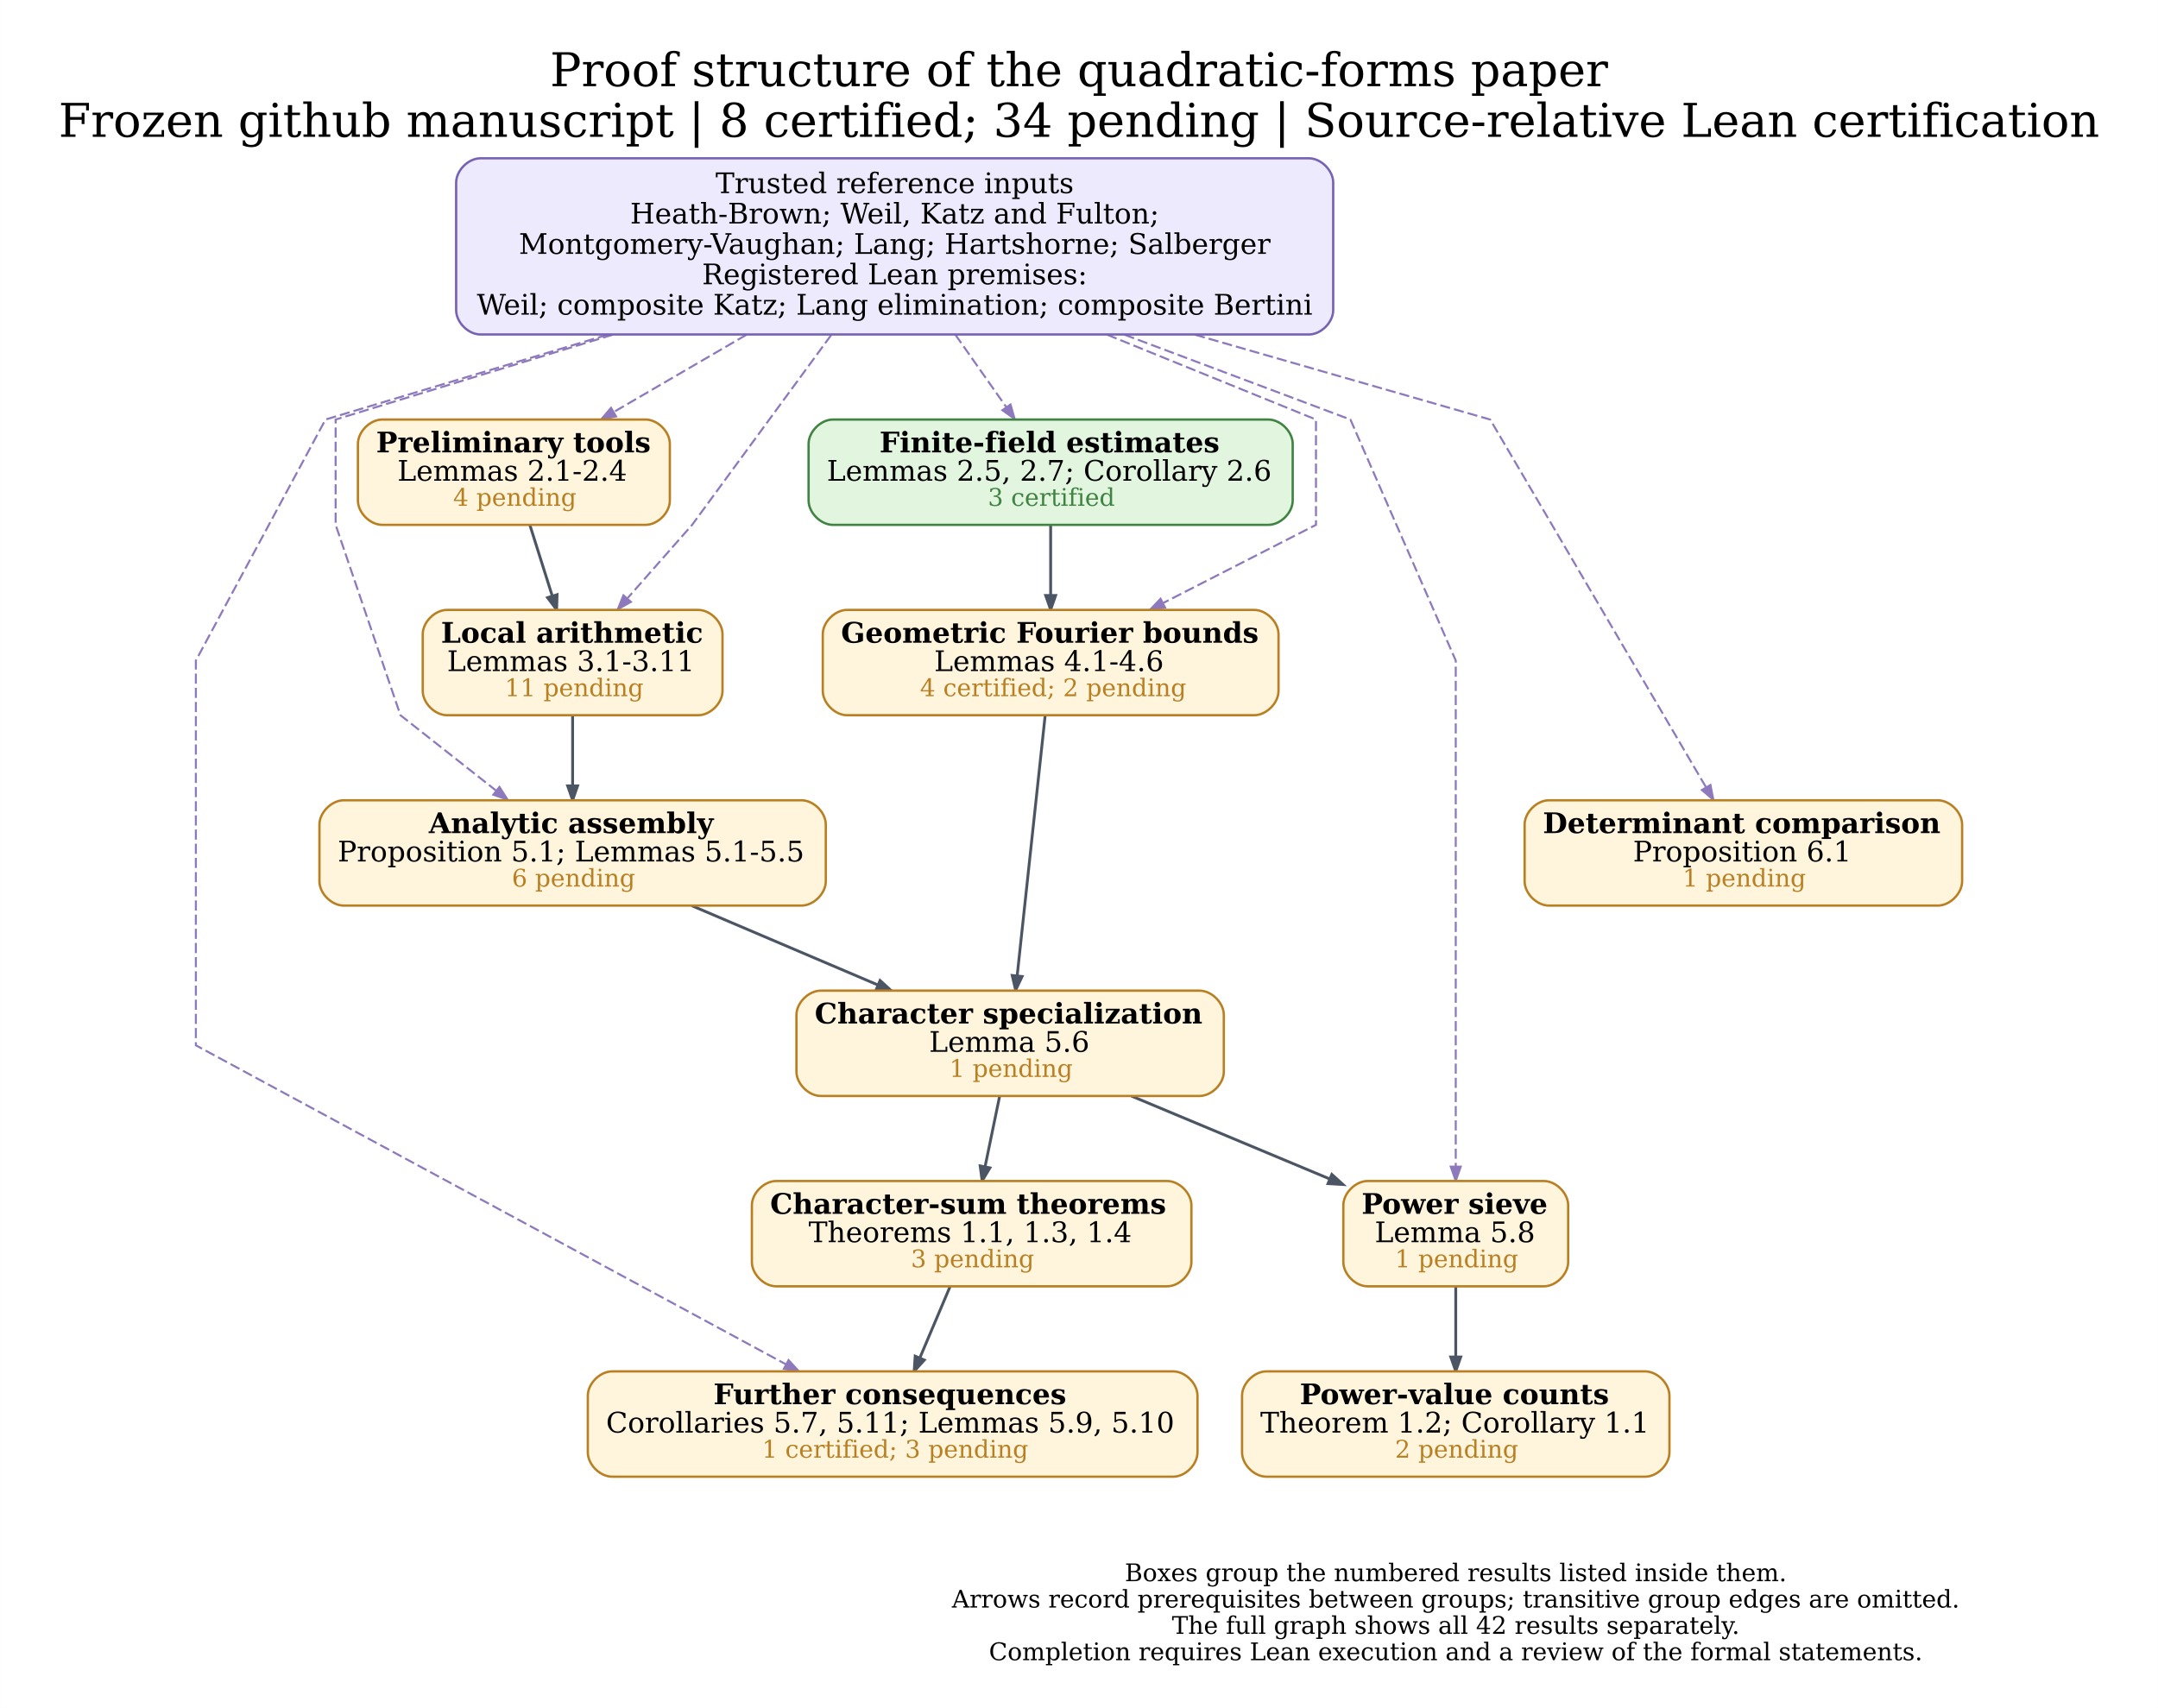
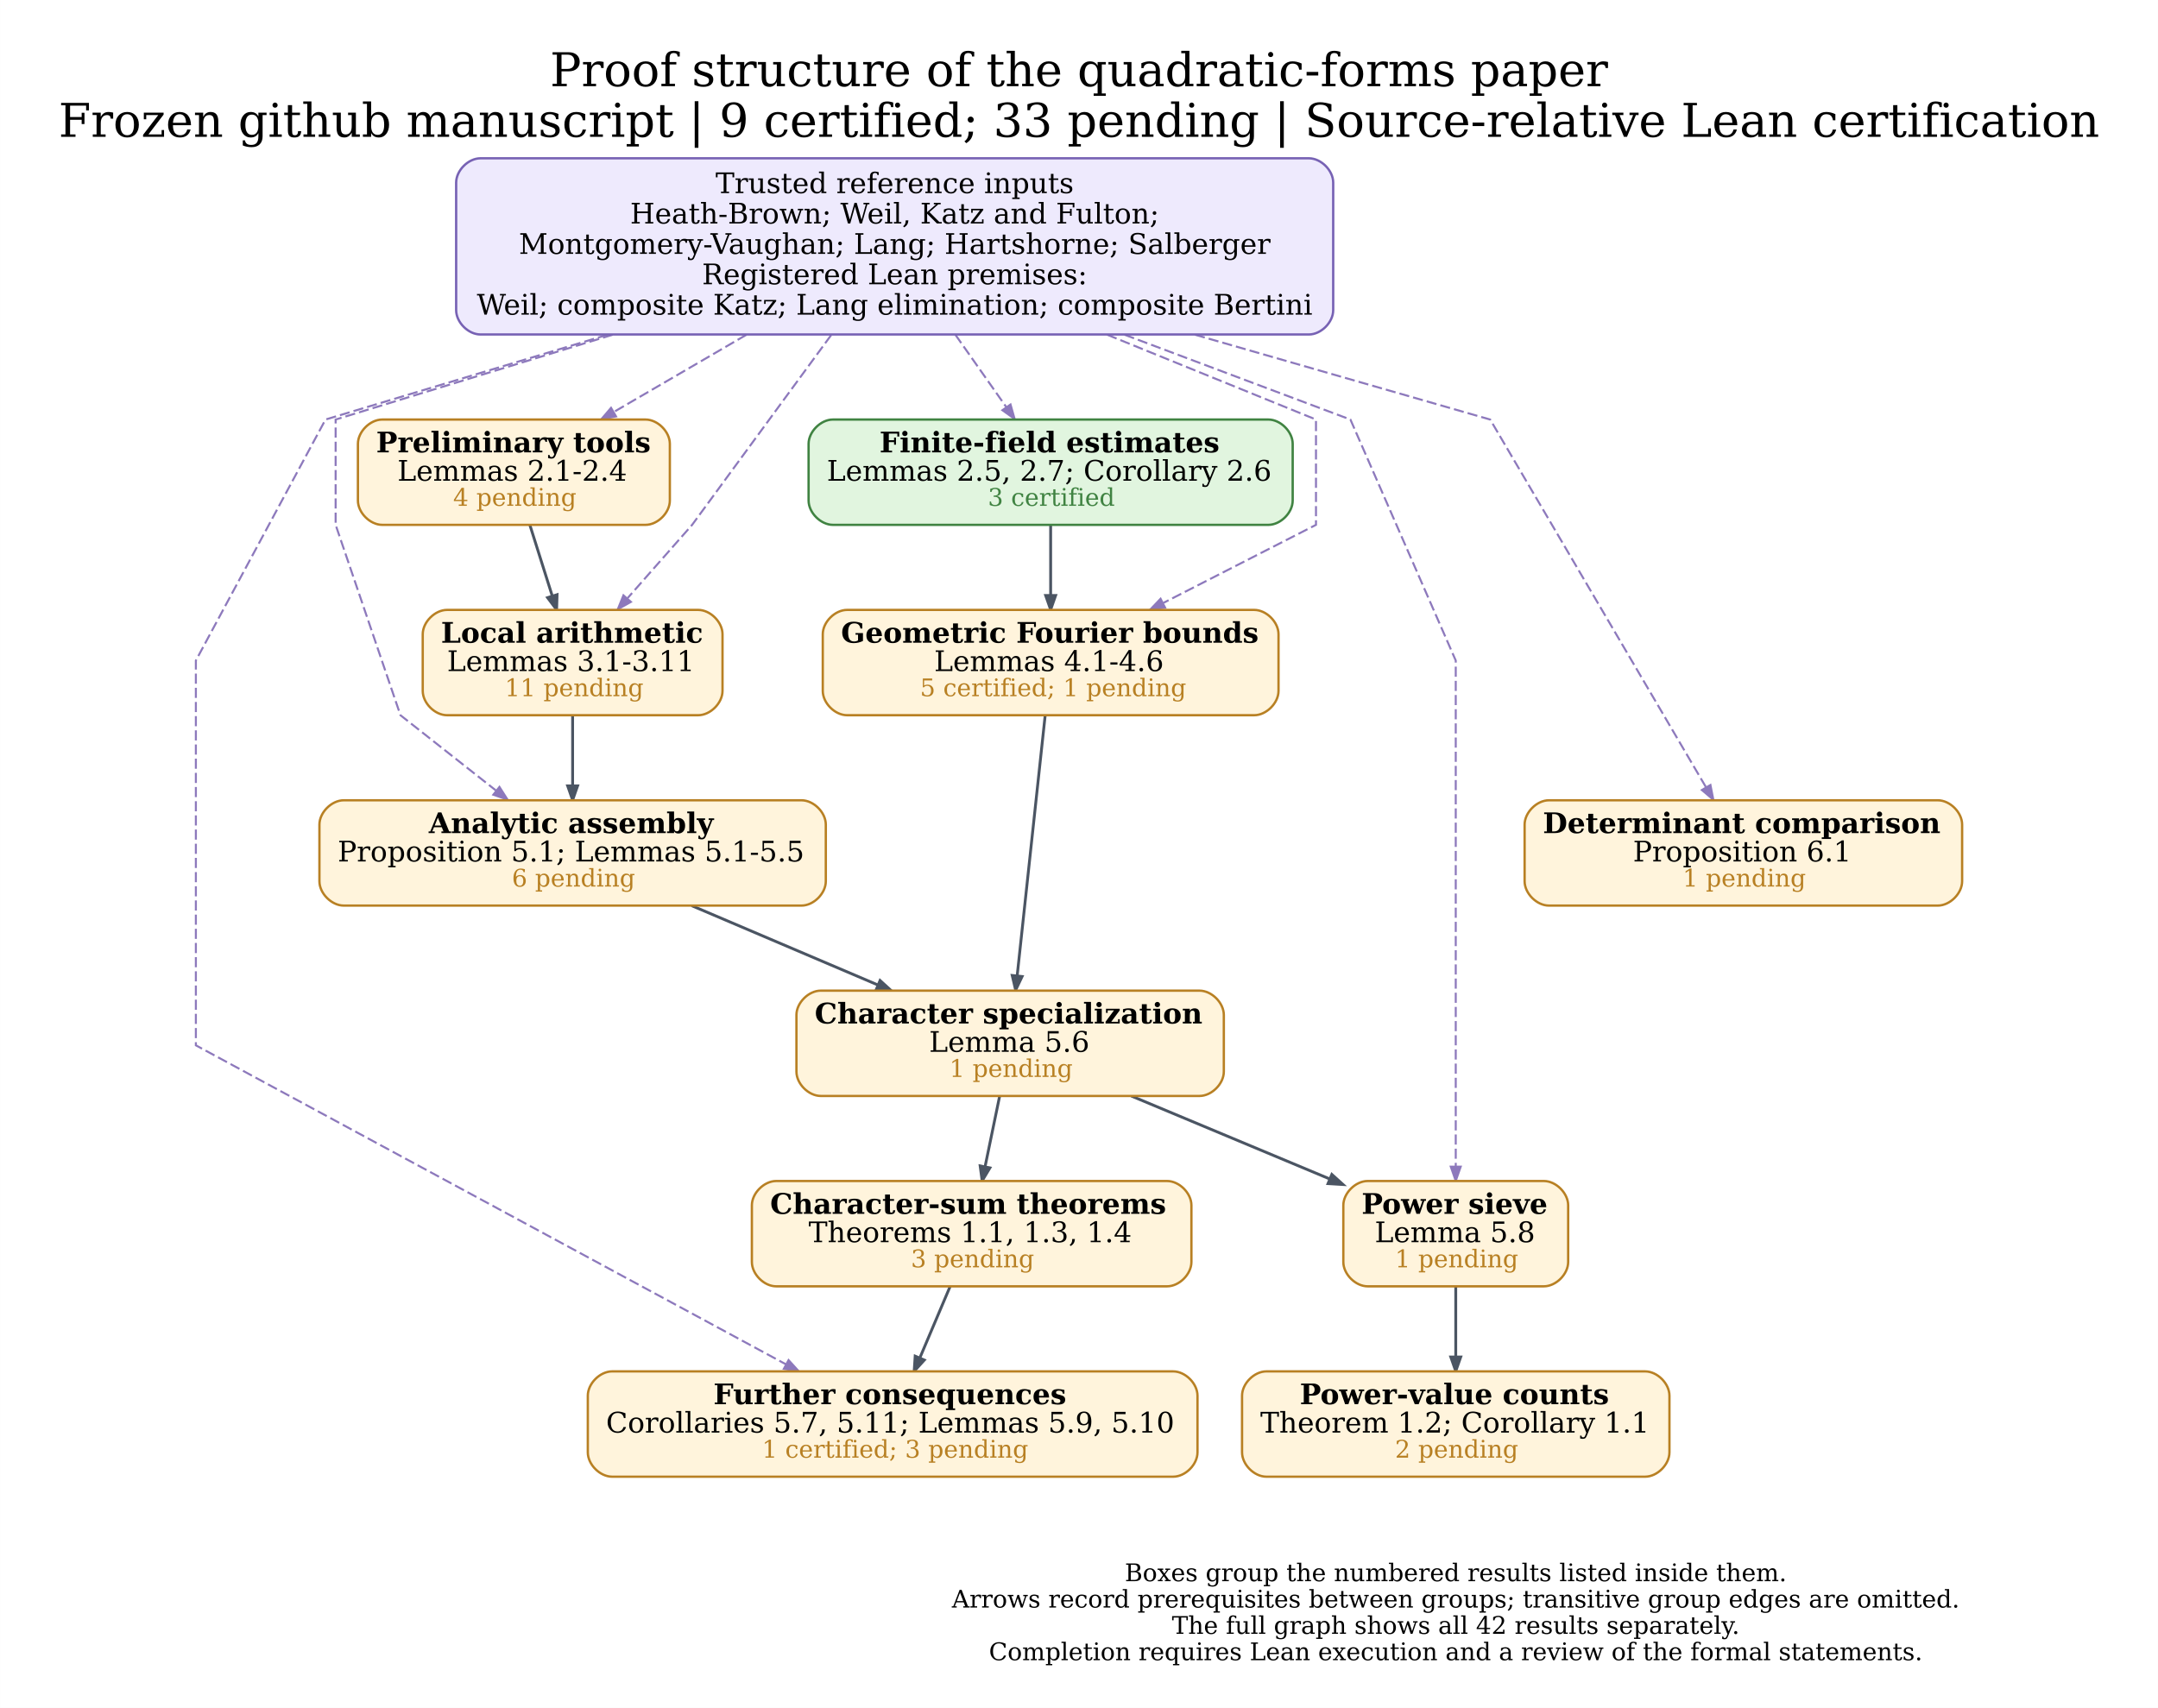
<svg xmlns="http://www.w3.org/2000/svg" xmlns:xlink="http://www.w3.org/1999/xlink" width="1065pt" height="843pt" viewBox="0.00 0.00 1065.32 843.32">
  <g id="graph0" class="graph" transform="scale(1 1) rotate(0) translate(20.16 823.16)">
    <polygon fill="white" stroke="transparent" points="-20.16,20.16 -20.16,-823.16 1045.16,-823.16 1045.16,20.16 -20.16,20.16" />
    <text text-anchor="middle" x="512.5" y="-780.6" font-family="DejaVu Serif" font-size="23.00">Proof structure of the quadratic-forms paper</text>
-     <text text-anchor="middle" x="512.5" y="-755.6" font-family="DejaVu Serif" font-size="23.00">Frozen github manuscript | 8 certified; 34 pending | Source-relative Lean certification</text>
+     <text text-anchor="middle" x="512.5" y="-755.6" font-family="DejaVu Serif" font-size="23.00">Frozen github manuscript | 9 certified; 33 pending | Source-relative Lean certification</text>
    <g id="edge16" class="edge">
      <path fill="none" stroke="#8d79bc" stroke-dasharray="5,2" d="M348.28,-657.85C326.32,-645.06 302.77,-631.35 282.75,-619.69" />
      <polygon fill="#8d79bc" stroke="#8d79bc" points="283.94,-617.54 276.66,-616.14 281.47,-621.78 283.94,-617.54" />
    </g>
    <g id="edge12" class="edge">
      <path fill="none" stroke="#8d79bc" stroke-dasharray="5,2" d="M451.49,-657.85C459.83,-645.99 468.73,-633.34 476.51,-622.27" />
      <polygon fill="#8d79bc" stroke="#8d79bc" points="478.69,-623.43 480.71,-616.3 474.68,-620.61 478.69,-623.43" />
    </g>
    <g id="edge15" class="edge">
      <path fill="none" stroke="#8d79bc" stroke-dasharray="5,2" d="M390.13,-657.69C360.81,-617.65 321.5,-564 321.5,-564 321.5,-564 305.09,-545.36 289.57,-527.74" />
      <polygon fill="#8d79bc" stroke="#8d79bc" points="291.27,-525.96 284.81,-522.33 287.59,-529.2 291.27,-525.96" />
    </g>
    <g id="edge14" class="edge">
      <path fill="none" stroke="#8d79bc" stroke-dasharray="5,2" d="M526.41,-657.88C578.11,-636.88 629.5,-616 629.5,-616 629.5,-616 629.5,-564 629.5,-564 629.5,-564 589.91,-543.75 554.25,-525.51" />
      <polygon fill="#8d79bc" stroke="#8d79bc" points="555,-523.15 547.65,-522.14 552.77,-527.51 555,-523.15" />
    </g>
    <g id="edge10" class="edge">
      <path fill="none" stroke="#8d79bc" stroke-dasharray="5,2" d="M282.29,-657.88C213.69,-636.88 145.5,-616 145.5,-616 145.5,-616 145.5,-564 145.5,-564 145.5,-564 177.5,-470 177.5,-470 177.5,-470 201.97,-450.71 224.65,-432.83" />
      <polygon fill="#8d79bc" stroke="#8d79bc" points="226.38,-434.59 230.37,-428.33 223.35,-430.74 226.38,-434.59" />
    </g>
    <g id="edge17" class="edge">
      <path fill="none" stroke="#8d79bc" stroke-dasharray="5,2" d="M534.99,-657.88C590.91,-636.88 646.5,-616 646.5,-616 646.5,-616 698.5,-497 698.5,-497 698.5,-497 698.5,-497 698.5,-401 698.5,-401 698.5,-300.53 698.5,-247.27" />
      <polygon fill="#8d79bc" stroke="#8d79bc" points="700.95,-247.08 698.5,-240.08 696.05,-247.08 700.95,-247.08" />
    </g>
    <g id="edge11" class="edge">
      <path fill="none" stroke="#8d79bc" stroke-dasharray="5,2" d="M279.77,-657.88C209.93,-636.88 140.5,-616 140.5,-616 140.5,-616 76.5,-497 76.5,-497 76.5,-497 76.5,-497 76.5,-307 76.5,-307 271.55,-201.54 367.91,-149.44" />
      <polygon fill="#8d79bc" stroke="#8d79bc" points="369.11,-151.57 374.11,-146.08 366.78,-147.26 369.11,-151.57" />
    </g>
    <g id="edge13" class="edge">
      <path fill="none" stroke="#8d79bc" stroke-dasharray="5,2" d="M569.79,-657.88C642.86,-636.88 715.5,-616 715.5,-616 715.5,-616 787.24,-493.76 822.02,-434.49" />
      <polygon fill="#8d79bc" stroke="#8d79bc" points="824.24,-435.55 825.67,-428.27 820.01,-433.07 824.24,-435.55" />
    </g>
    <g id="edge8" class="edge">
      <path fill="none" stroke="#4b5563" stroke-width="1.4" d="M241.42,-563.86C244.81,-553.11 248.81,-540.43 252.41,-529.02" />
      <polygon fill="#4b5563" stroke="#4b5563" stroke-width="1.4" points="254.82,-529.52 254.59,-522.11 250.14,-528.05 254.82,-529.52" />
    </g>
    <g id="edge4" class="edge">
      <path fill="none" stroke="#4b5563" stroke-width="1.4" d="M498.5,-563.86C498.5,-553.21 498.5,-540.67 498.5,-529.34" />
      <polygon fill="#4b5563" stroke="#4b5563" stroke-width="1.4" points="500.95,-529.11 498.5,-522.11 496.05,-529.11 500.95,-529.11" />
    </g>
    <g id="edge6" class="edge">
      <path fill="none" stroke="#4b5563" stroke-width="1.4" d="M262.5,-469.86C262.5,-459.21 262.5,-446.67 262.5,-435.34" />
      <polygon fill="#4b5563" stroke="#4b5563" stroke-width="1.4" points="264.95,-435.11 262.5,-428.11 260.05,-435.11 264.95,-435.11" />
    </g>
    <g id="edge5" class="edge">
      <path fill="none" stroke="#4b5563" stroke-width="1.4" d="M495.8,-469.92C492.22,-436.63 485.9,-377.84 481.97,-341.28" />
      <polygon fill="#4b5563" stroke="#4b5563" stroke-width="1.4" points="484.4,-340.98 481.22,-334.28 479.53,-341.5 484.4,-340.98" />
    </g>
    <g id="edge1" class="edge">
      <path fill="none" stroke="#4b5563" stroke-width="1.4" d="M321.24,-375.98C349.69,-363.86 383.95,-349.27 413.22,-336.8" />
      <polygon fill="#4b5563" stroke="#4b5563" stroke-width="1.4" points="414.29,-339.01 419.77,-334.01 412.37,-334.5 414.29,-339.01" />
    </g>
    <g id="edge3" class="edge">
      <path fill="none" stroke="#4b5563" stroke-width="1.4" d="M538.33,-281.98C568.74,-269.27 605.66,-253.83 636.38,-240.98" />
      <polygon fill="#4b5563" stroke="#4b5563" stroke-width="1.4" points="637.33,-243.24 642.84,-238.27 635.44,-238.72 637.33,-243.24" />
    </g>
    <g id="edge2" class="edge">
      <path fill="none" stroke="#4b5563" stroke-width="1.4" d="M473.31,-281.86C471.09,-271.11 468.47,-258.43 466.11,-247.02" />
      <polygon fill="#4b5563" stroke="#4b5563" stroke-width="1.4" points="468.5,-246.47 464.69,-240.11 463.7,-247.46 468.5,-246.47" />
    </g>
    <g id="edge9" class="edge">
      <path fill="none" stroke="#4b5563" stroke-width="1.4" d="M698.5,-187.86C698.5,-177.21 698.5,-164.67 698.5,-153.34" />
      <polygon fill="#4b5563" stroke="#4b5563" stroke-width="1.4" points="700.95,-153.11 698.5,-146.11 696.05,-153.11 700.95,-153.11" />
    </g>
    <g id="edge7" class="edge">
      <path fill="none" stroke="#4b5563" stroke-width="1.4" d="M448.84,-187.86C444.24,-177.01 438.81,-164.19 433.94,-152.7" />
      <polygon fill="#4b5563" stroke="#4b5563" stroke-width="1.4" points="436.13,-151.6 431.14,-146.11 431.62,-153.51 436.13,-151.6" />
    </g>
    <g id="node1" class="node">
      <path fill="#eeeafd" stroke="#7762b4" stroke-width="1.15" d="M626,-745C626,-745 217,-745 217,-745 211,-745 205,-739 205,-733 205,-733 205,-670 205,-670 205,-664 211,-658 217,-658 217,-658 626,-658 626,-658 632,-658 638,-664 638,-670 638,-670 638,-733 638,-733 638,-739 632,-745 626,-745" />
      <text text-anchor="middle" x="421.5" y="-727.8" font-family="DejaVu Serif" font-size="14.00">Trusted reference inputs</text>
      <text text-anchor="middle" x="421.5" y="-712.8" font-family="DejaVu Serif" font-size="14.00">Heath-Brown; Weil, Katz and Fulton;</text>
      <text text-anchor="middle" x="421.5" y="-697.8" font-family="DejaVu Serif" font-size="14.00">Montgomery-Vaughan; Lang; Hartshorne; Salberger</text>
      <text text-anchor="middle" x="421.5" y="-682.8" font-family="DejaVu Serif" font-size="14.00">Registered Lean premises:</text>
      <text text-anchor="middle" x="421.5" y="-667.8" font-family="DejaVu Serif" font-size="14.00">Weil; composite Katz; Lang elimination; composite Bertini</text>
    </g>
    <g id="node2" class="node">
      <g id="a_node2">
        <a xlink:href="https://github.com/nicolasrobles/quaternary-quadratic-forms/blob/main/INVENTORY.md" xlink:title="&lt;B&gt;Preliminary tools&lt;/B&gt;&lt;BR/&gt;Lemmas 2.1-2.4&lt;BR/&gt;&lt;FONT POINT-SIZE=&quot;12&quot; COLOR=&quot;#b88023&quot;&gt;4 pending&lt;/FONT&gt;" target="_blank">
          <path fill="#fff4dc" stroke="#b88023" stroke-width="1.15" d="M298.5,-616C298.5,-616 168.5,-616 168.5,-616 162.5,-616 156.5,-610 156.5,-604 156.5,-604 156.5,-576 156.5,-576 156.5,-570 162.5,-564 168.5,-564 168.5,-564 298.5,-564 298.5,-564 304.5,-564 310.5,-570 310.5,-576 310.5,-576 310.5,-604 310.5,-604 310.5,-610 304.5,-616 298.5,-616" />
          <text text-anchor="start" x="165.5" y="-599.8" font-family="DejaVu Serif" font-weight="bold" font-size="14.00">Preliminary tools</text>
          <text text-anchor="start" x="176" y="-585.8" font-family="DejaVu Serif" font-size="14.00">Lemmas 2.1-2.4</text>
          <text text-anchor="start" x="203.5" y="-573.4" font-family="DejaVu Serif" font-size="12.00" fill="#b88023">4 pending</text>
        </a>
      </g>
    </g>
    <g id="node3" class="node">
      <g id="a_node3">
        <a xlink:href="https://github.com/nicolasrobles/quaternary-quadratic-forms/blob/main/INVENTORY.md" xlink:title="&lt;B&gt;Finite-field estimates&lt;/B&gt;&lt;BR/&gt;Lemmas 2.5, 2.7; Corollary 2.6&lt;BR/&gt;&lt;FONT POINT-SIZE=&quot;12&quot; COLOR=&quot;#408342&quot;&gt;3 certified&lt;/FONT&gt;" target="_blank">
          <path fill="#e1f5df" stroke="#408342" stroke-width="1.15" d="M606,-616C606,-616 391,-616 391,-616 385,-616 379,-610 379,-604 379,-604 379,-576 379,-576 379,-570 385,-564 391,-564 391,-564 606,-564 606,-564 612,-564 618,-570 618,-576 618,-576 618,-604 618,-604 618,-610 612,-616 606,-616" />
          <text text-anchor="start" x="414" y="-599.8" font-family="DejaVu Serif" font-weight="bold" font-size="14.00">Finite-field estimates</text>
          <text text-anchor="start" x="388" y="-585.8" font-family="DejaVu Serif" font-size="14.00">Lemmas 2.5, 2.7; Corollary 2.6</text>
          <text text-anchor="start" x="467.5" y="-573.4" font-family="DejaVu Serif" font-size="12.00" fill="#408342">3 certified</text>
        </a>
      </g>
    </g>
    <g id="node4" class="node">
      <g id="a_node4">
        <a xlink:href="https://github.com/nicolasrobles/quaternary-quadratic-forms/blob/main/INVENTORY.md" xlink:title="&lt;B&gt;Local arithmetic&lt;/B&gt;&lt;BR/&gt;Lemmas 3.1-3.11&lt;BR/&gt;&lt;FONT POINT-SIZE=&quot;12&quot; COLOR=&quot;#b88023&quot;&gt;11 pending&lt;/FONT&gt;" target="_blank">
          <path fill="#fff4dc" stroke="#b88023" stroke-width="1.15" d="M324.5,-522C324.5,-522 200.5,-522 200.5,-522 194.5,-522 188.5,-516 188.5,-510 188.5,-510 188.5,-482 188.5,-482 188.5,-476 194.5,-470 200.5,-470 200.5,-470 324.5,-470 324.5,-470 330.5,-470 336.5,-476 336.5,-482 336.5,-482 336.5,-510 336.5,-510 336.5,-516 330.5,-522 324.5,-522" />
          <text text-anchor="start" x="197.5" y="-505.8" font-family="DejaVu Serif" font-weight="bold" font-size="14.00">Local arithmetic</text>
          <text text-anchor="start" x="200.5" y="-491.8" font-family="DejaVu Serif" font-size="14.00">Lemmas 3.1-3.11</text>
          <text text-anchor="start" x="229" y="-479.4" font-family="DejaVu Serif" font-size="12.00" fill="#b88023">11 pending</text>
        </a>
      </g>
    </g>
    <g id="node5" class="node">
      <g id="a_node5">
-         <a xlink:href="https://github.com/nicolasrobles/quaternary-quadratic-forms/blob/main/INVENTORY.md" xlink:title="&lt;B&gt;Geometric Fourier bounds&lt;/B&gt;&lt;BR/&gt;Lemmas 4.1-4.6&lt;BR/&gt;&lt;FONT POINT-SIZE=&quot;12&quot; COLOR=&quot;#b88023&quot;&gt;4 certified; 2 pending&lt;/FONT&gt;" target="_blank">
+         <a xlink:href="https://github.com/nicolasrobles/quaternary-quadratic-forms/blob/main/INVENTORY.md" xlink:title="&lt;B&gt;Geometric Fourier bounds&lt;/B&gt;&lt;BR/&gt;Lemmas 4.1-4.6&lt;BR/&gt;&lt;FONT POINT-SIZE=&quot;12&quot; COLOR=&quot;#b88023&quot;&gt;5 certified; 1 pending&lt;/FONT&gt;" target="_blank">
          <path fill="#fff4dc" stroke="#b88023" stroke-width="1.15" d="M599,-522C599,-522 398,-522 398,-522 392,-522 386,-516 386,-510 386,-510 386,-482 386,-482 386,-476 392,-470 398,-470 398,-470 599,-470 599,-470 605,-470 611,-476 611,-482 611,-482 611,-510 611,-510 611,-516 605,-522 599,-522" />
          <text text-anchor="start" x="395" y="-505.8" font-family="DejaVu Serif" font-weight="bold" font-size="14.00">Geometric Fourier bounds</text>
          <text text-anchor="start" x="441" y="-491.8" font-family="DejaVu Serif" font-size="14.00">Lemmas 4.1-4.6</text>
-           <text text-anchor="start" x="434" y="-479.4" font-family="DejaVu Serif" font-size="12.00" fill="#b88023">4 certified; 2 pending</text>
+           <text text-anchor="start" x="434" y="-479.4" font-family="DejaVu Serif" font-size="12.00" fill="#b88023">5 certified; 1 pending</text>
        </a>
      </g>
    </g>
    <g id="node6" class="node">
      <g id="a_node6">
        <a xlink:href="https://github.com/nicolasrobles/quaternary-quadratic-forms/blob/main/INVENTORY.md" xlink:title="&lt;B&gt;Analytic assembly&lt;/B&gt;&lt;BR/&gt;Proposition 5.1; Lemmas 5.1-5.5&lt;BR/&gt;&lt;FONT POINT-SIZE=&quot;12&quot; COLOR=&quot;#b88023&quot;&gt;6 pending&lt;/FONT&gt;" target="_blank">
          <path fill="#fff4dc" stroke="#b88023" stroke-width="1.15" d="M375.5,-428C375.5,-428 149.5,-428 149.5,-428 143.5,-428 137.5,-422 137.5,-416 137.5,-416 137.5,-388 137.5,-388 137.5,-382 143.5,-376 149.5,-376 149.5,-376 375.5,-376 375.5,-376 381.5,-376 387.5,-382 387.5,-388 387.5,-388 387.5,-416 387.5,-416 387.5,-422 381.5,-428 375.5,-428" />
          <text text-anchor="start" x="191.5" y="-411.8" font-family="DejaVu Serif" font-weight="bold" font-size="14.00">Analytic assembly</text>
          <text text-anchor="start" x="146.5" y="-397.8" font-family="DejaVu Serif" font-size="14.00">Proposition 5.1; Lemmas 5.1-5.5</text>
          <text text-anchor="start" x="232.5" y="-385.4" font-family="DejaVu Serif" font-size="12.00" fill="#b88023">6 pending</text>
        </a>
      </g>
    </g>
    <g id="node7" class="node">
      <g id="a_node7">
        <a xlink:href="https://github.com/nicolasrobles/quaternary-quadratic-forms/blob/main/INVENTORY.md" xlink:title="&lt;B&gt;Character specialization&lt;/B&gt;&lt;BR/&gt;Lemma 5.6&lt;BR/&gt;&lt;FONT POINT-SIZE=&quot;12&quot; COLOR=&quot;#b88023&quot;&gt;1 pending&lt;/FONT&gt;" target="_blank">
          <path fill="#fff4dc" stroke="#b88023" stroke-width="1.15" d="M572,-334C572,-334 385,-334 385,-334 379,-334 373,-328 373,-322 373,-322 373,-294 373,-294 373,-288 379,-282 385,-282 385,-282 572,-282 572,-282 578,-282 584,-288 584,-294 584,-294 584,-322 584,-322 584,-328 578,-334 572,-334" />
          <text text-anchor="start" x="382" y="-317.8" font-family="DejaVu Serif" font-weight="bold" font-size="14.00">Character specialization</text>
          <text text-anchor="start" x="438.5" y="-303.8" font-family="DejaVu Serif" font-size="14.00">Lemma 5.6</text>
          <text text-anchor="start" x="448.5" y="-291.4" font-family="DejaVu Serif" font-size="12.00" fill="#b88023">1 pending</text>
        </a>
      </g>
    </g>
    <g id="node8" class="node">
      <g id="a_node8">
        <a xlink:href="https://github.com/nicolasrobles/quaternary-quadratic-forms/blob/main/INVENTORY.md" xlink:title="&lt;B&gt;Power sieve&lt;/B&gt;&lt;BR/&gt;Lemma 5.8&lt;BR/&gt;&lt;FONT POINT-SIZE=&quot;12&quot; COLOR=&quot;#b88023&quot;&gt;1 pending&lt;/FONT&gt;" target="_blank">
          <path fill="#fff4dc" stroke="#b88023" stroke-width="1.15" d="M742,-240C742,-240 655,-240 655,-240 649,-240 643,-234 643,-228 643,-228 643,-200 643,-200 643,-194 649,-188 655,-188 655,-188 742,-188 742,-188 748,-188 754,-194 754,-200 754,-200 754,-228 754,-228 754,-234 748,-240 742,-240" />
          <text text-anchor="start" x="652" y="-223.8" font-family="DejaVu Serif" font-weight="bold" font-size="14.00">Power sieve</text>
          <text text-anchor="start" x="658.5" y="-209.8" font-family="DejaVu Serif" font-size="14.00">Lemma 5.8</text>
          <text text-anchor="start" x="668.5" y="-197.4" font-family="DejaVu Serif" font-size="12.00" fill="#b88023">1 pending</text>
        </a>
      </g>
    </g>
    <g id="node9" class="node">
      <g id="a_node9">
        <a xlink:href="https://github.com/nicolasrobles/quaternary-quadratic-forms/blob/main/INVENTORY.md" xlink:title="&lt;B&gt;Further consequences&lt;/B&gt;&lt;BR/&gt;Corollaries 5.7, 5.11; Lemmas 5.9, 5.10&lt;BR/&gt;&lt;FONT POINT-SIZE=&quot;12&quot; COLOR=&quot;#b88023&quot;&gt;1 certified; 3 pending&lt;/FONT&gt;" target="_blank">
          <path fill="#fff4dc" stroke="#b88023" stroke-width="1.15" d="M559,-146C559,-146 282,-146 282,-146 276,-146 270,-140 270,-134 270,-134 270,-106 270,-106 270,-100 276,-94 282,-94 282,-94 559,-94 559,-94 565,-94 571,-100 571,-106 571,-106 571,-134 571,-134 571,-140 565,-146 559,-146" />
          <text text-anchor="start" x="332" y="-129.8" font-family="DejaVu Serif" font-weight="bold" font-size="14.00">Further consequences</text>
          <text text-anchor="start" x="279" y="-115.8" font-family="DejaVu Serif" font-size="14.00">Corollaries 5.7, 5.11; Lemmas 5.9, 5.10</text>
          <text text-anchor="start" x="356" y="-103.4" font-family="DejaVu Serif" font-size="12.00" fill="#b88023">1 certified; 3 pending</text>
        </a>
      </g>
    </g>
    <g id="node10" class="node">
      <g id="a_node10">
        <a xlink:href="https://github.com/nicolasrobles/quaternary-quadratic-forms/blob/main/INVENTORY.md" xlink:title="&lt;B&gt;Character-sum theorems&lt;/B&gt;&lt;BR/&gt;Theorems 1.1, 1.3, 1.4&lt;BR/&gt;&lt;FONT POINT-SIZE=&quot;12&quot; COLOR=&quot;#b88023&quot;&gt;3 pending&lt;/FONT&gt;" target="_blank">
          <path fill="#fff4dc" stroke="#b88023" stroke-width="1.15" d="M556,-240C556,-240 363,-240 363,-240 357,-240 351,-234 351,-228 351,-228 351,-200 351,-200 351,-194 357,-188 363,-188 363,-188 556,-188 556,-188 562,-188 568,-194 568,-200 568,-200 568,-228 568,-228 568,-234 562,-240 556,-240" />
          <text text-anchor="start" x="360" y="-223.8" font-family="DejaVu Serif" font-weight="bold" font-size="14.00">Character-sum theorems</text>
          <text text-anchor="start" x="379" y="-209.8" font-family="DejaVu Serif" font-size="14.00">Theorems 1.1, 1.3, 1.4</text>
          <text text-anchor="start" x="429.5" y="-197.4" font-family="DejaVu Serif" font-size="12.00" fill="#b88023">3 pending</text>
        </a>
      </g>
    </g>
    <g id="node11" class="node">
      <g id="a_node11">
        <a xlink:href="https://github.com/nicolasrobles/quaternary-quadratic-forms/blob/main/INVENTORY.md" xlink:title="&lt;B&gt;Power-value counts&lt;/B&gt;&lt;BR/&gt;Theorem 1.2; Corollary 1.1&lt;BR/&gt;&lt;FONT POINT-SIZE=&quot;12&quot; COLOR=&quot;#b88023&quot;&gt;2 pending&lt;/FONT&gt;" target="_blank">
          <path fill="#fff4dc" stroke="#b88023" stroke-width="1.15" d="M792,-146C792,-146 605,-146 605,-146 599,-146 593,-140 593,-134 593,-134 593,-106 593,-106 593,-100 599,-94 605,-94 605,-94 792,-94 792,-94 798,-94 804,-100 804,-106 804,-106 804,-134 804,-134 804,-140 798,-146 792,-146" />
          <text text-anchor="start" x="621.5" y="-129.8" font-family="DejaVu Serif" font-weight="bold" font-size="14.00">Power-value counts</text>
          <text text-anchor="start" x="602" y="-115.8" font-family="DejaVu Serif" font-size="14.00">Theorem 1.2; Corollary 1.1</text>
          <text text-anchor="start" x="668.5" y="-103.4" font-family="DejaVu Serif" font-size="12.00" fill="#b88023">2 pending</text>
        </a>
      </g>
    </g>
    <g id="node12" class="node">
      <g id="a_node12">
        <a xlink:href="https://github.com/nicolasrobles/quaternary-quadratic-forms/blob/main/INVENTORY.md" xlink:title="&lt;B&gt;Determinant comparison&lt;/B&gt;&lt;BR/&gt;Proposition 6.1&lt;BR/&gt;&lt;FONT POINT-SIZE=&quot;12&quot; COLOR=&quot;#b88023&quot;&gt;1 pending&lt;/FONT&gt;" target="_blank">
          <path fill="#fff4dc" stroke="#b88023" stroke-width="1.15" d="M936.5,-428C936.5,-428 744.5,-428 744.5,-428 738.5,-428 732.5,-422 732.5,-416 732.5,-416 732.5,-388 732.5,-388 732.5,-382 738.5,-376 744.5,-376 744.5,-376 936.5,-376 936.5,-376 942.5,-376 948.5,-382 948.5,-388 948.5,-388 948.5,-416 948.5,-416 948.5,-422 942.5,-428 936.5,-428" />
          <text text-anchor="start" x="741.5" y="-411.8" font-family="DejaVu Serif" font-weight="bold" font-size="14.00">Determinant comparison</text>
          <text text-anchor="start" x="786" y="-397.8" font-family="DejaVu Serif" font-size="14.00">Proposition 6.1</text>
          <text text-anchor="start" x="810.5" y="-385.4" font-family="DejaVu Serif" font-size="12.00" fill="#b88023">1 pending</text>
        </a>
      </g>
    </g>
    <g id="node13" class="node">
      <text text-anchor="middle" x="698.5" y="-42.4" font-family="DejaVu Serif" font-size="12.00">Boxes group the numbered results listed inside them.</text>
      <text text-anchor="middle" x="698.5" y="-29.4" font-family="DejaVu Serif" font-size="12.00">Arrows record prerequisites between groups; transitive group edges are omitted.</text>
      <text text-anchor="middle" x="698.5" y="-16.4" font-family="DejaVu Serif" font-size="12.00">The full graph shows all 42 results separately.</text>
      <text text-anchor="middle" x="698.5" y="-3.4" font-family="DejaVu Serif" font-size="12.00">Completion requires Lean execution and a review of the formal statements.</text>
    </g>
  </g>
</svg>
